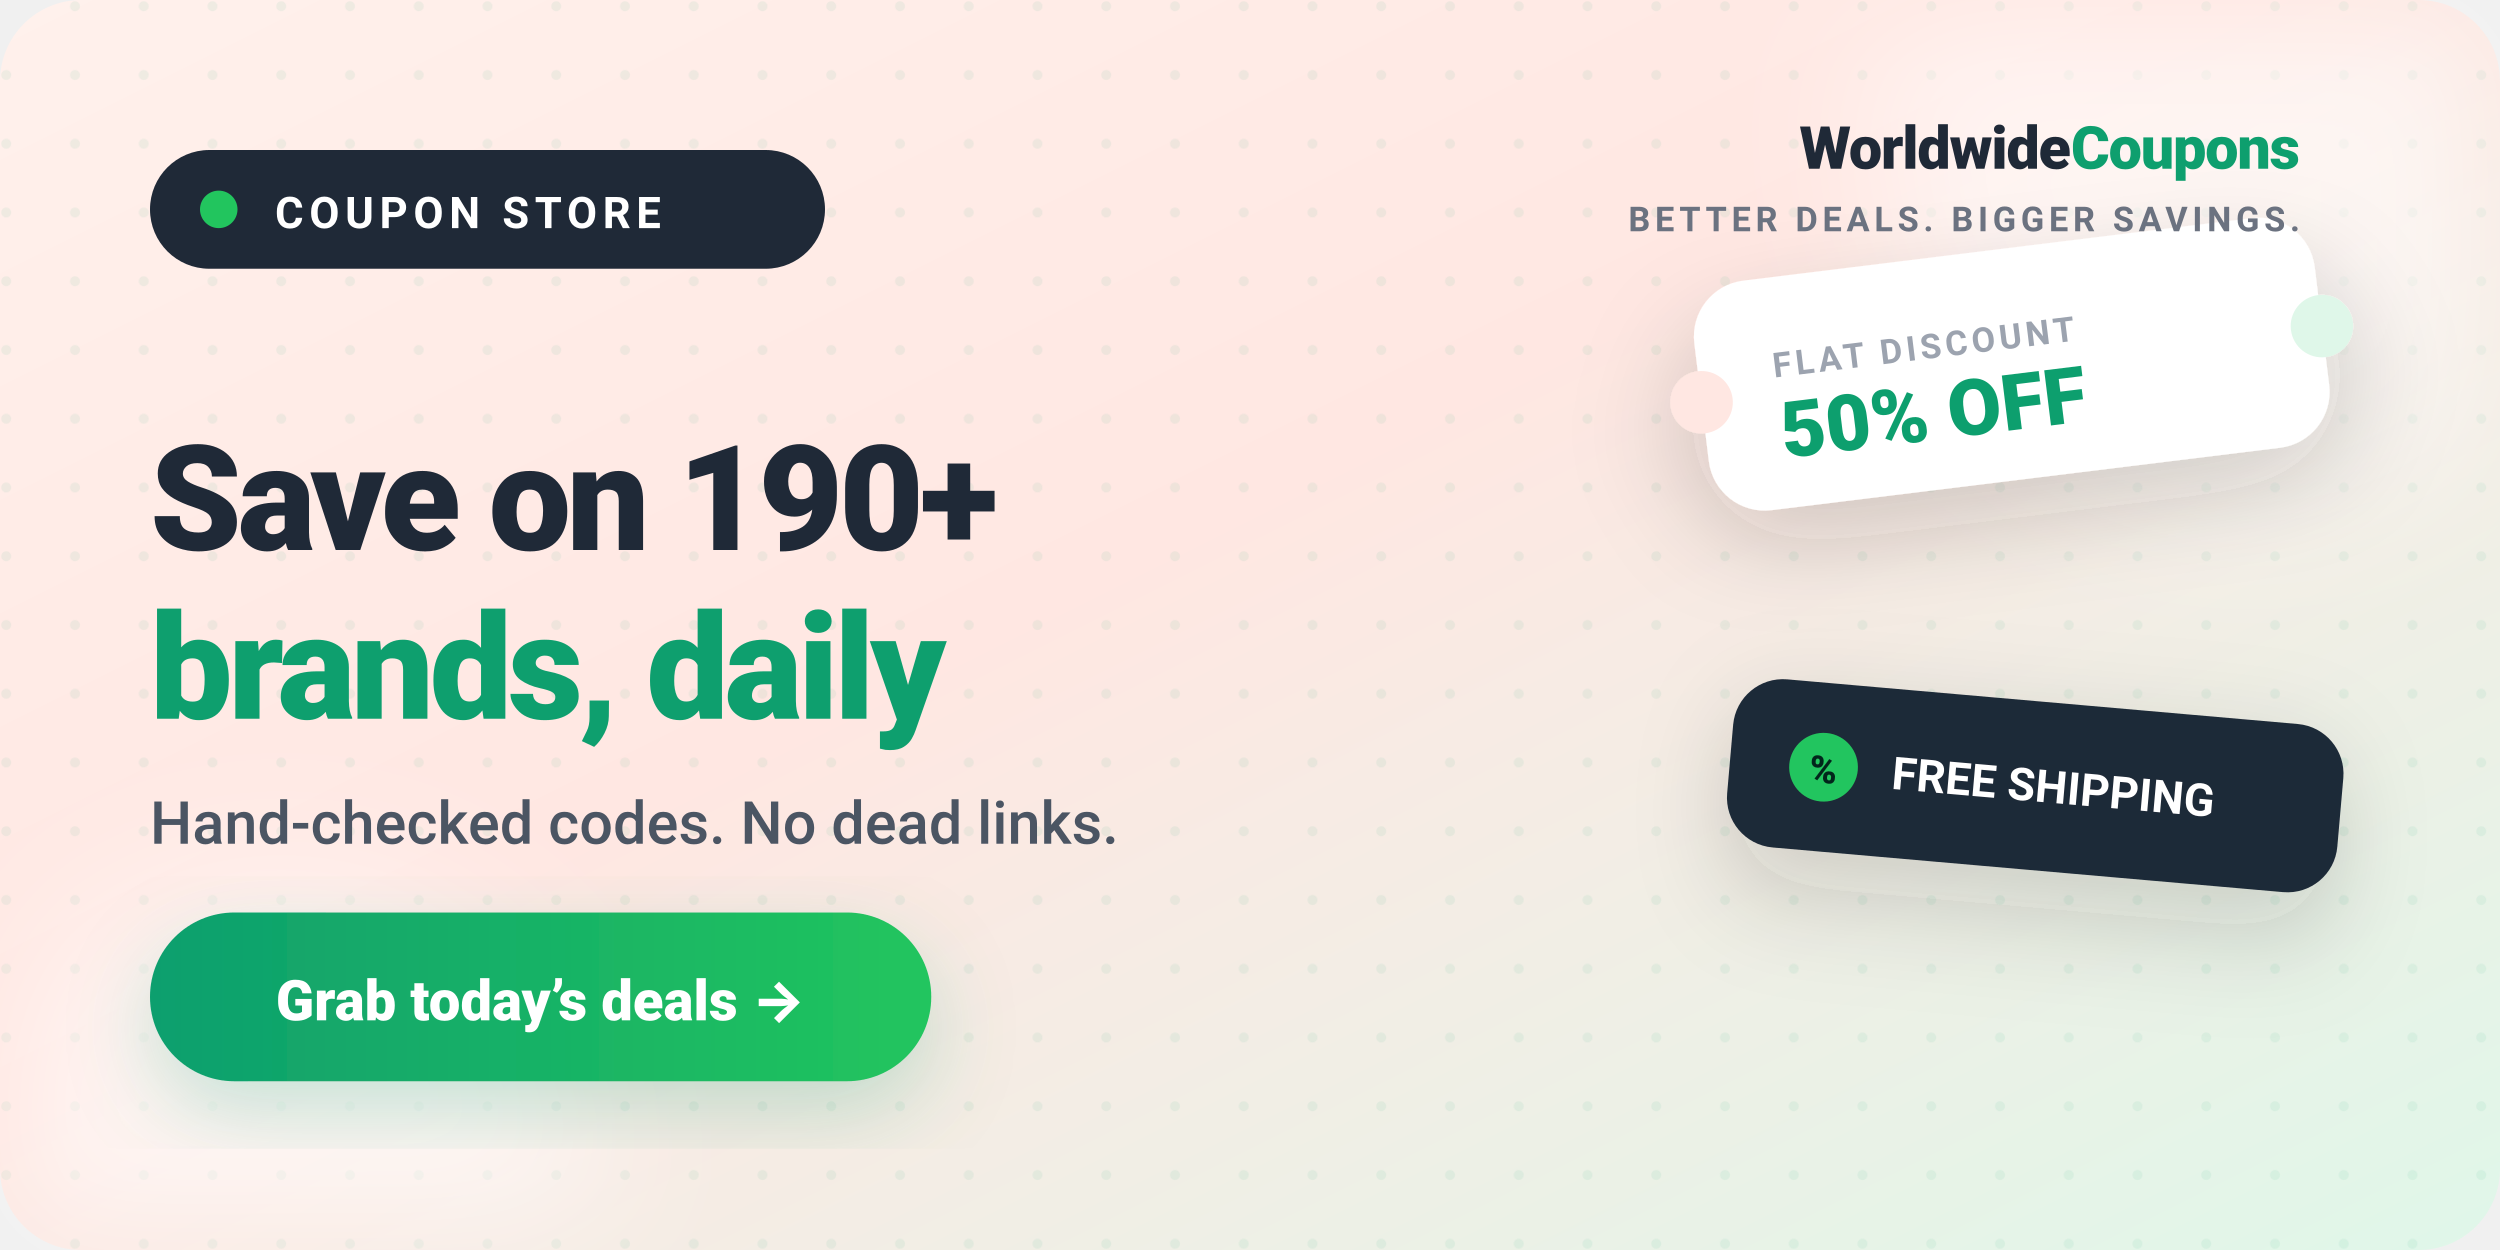
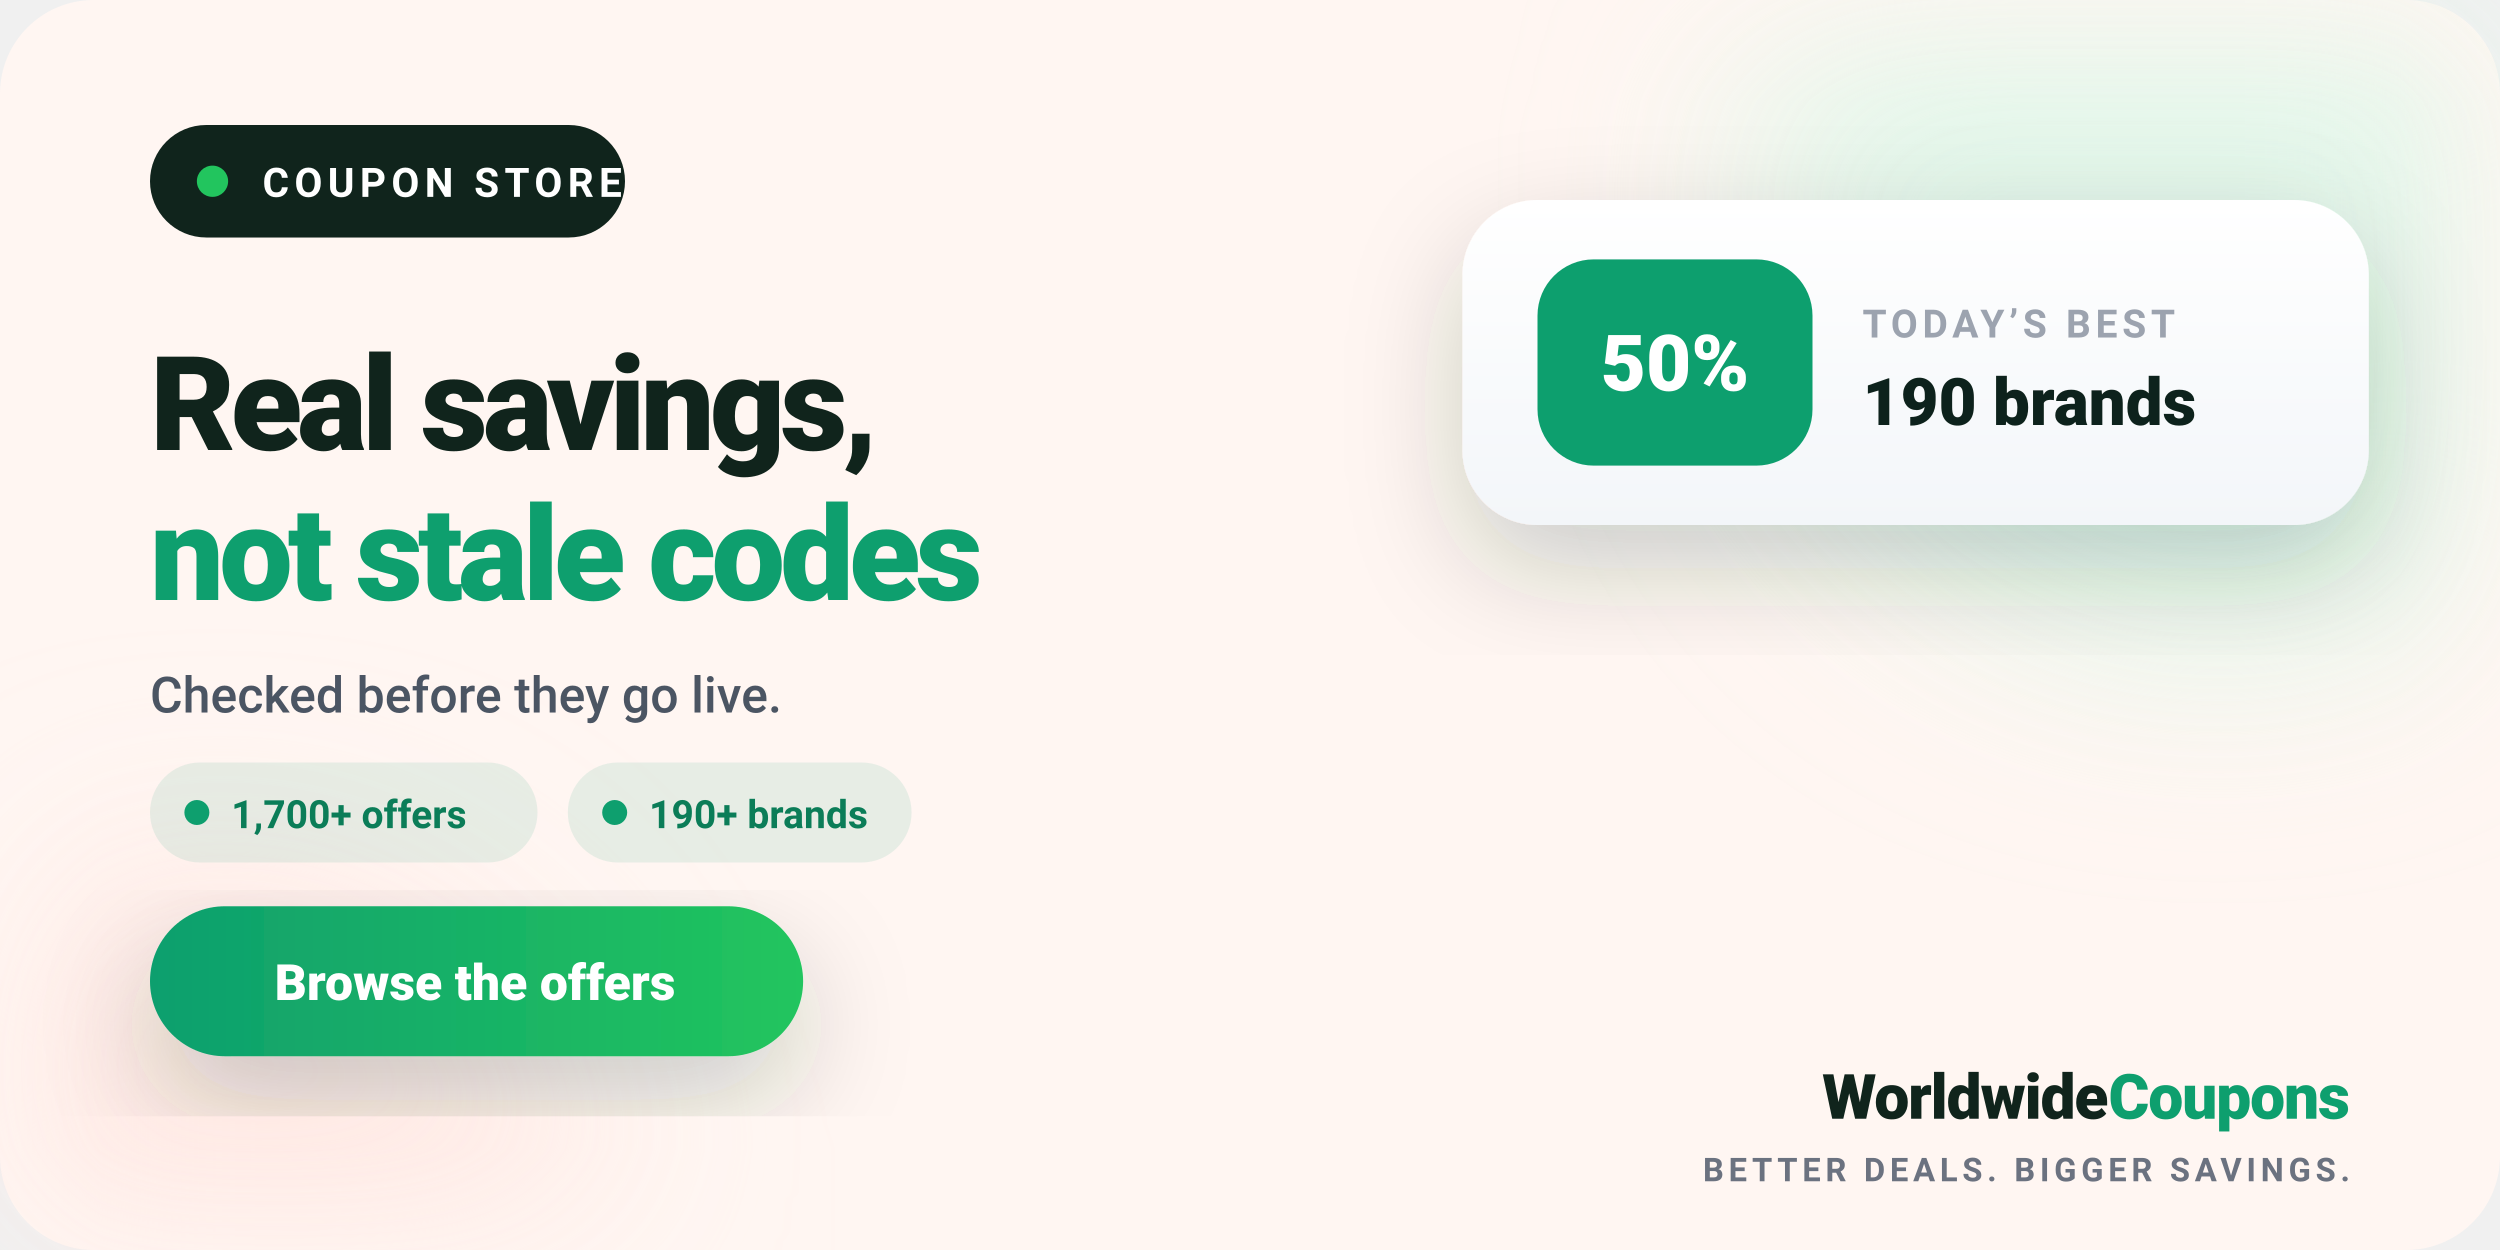
- <svg xmlns="http://www.w3.org/2000/svg" viewBox="0 0 800 400" width="800" height="400" role="img" aria-label="Save on 190 plus brands every day — WorldwideCoupons">
+ <svg xmlns="http://www.w3.org/2000/svg" viewBox="0 0 800 400" width="800" height="400" role="img" aria-label="Real savings, not stale codes — WorldwideCoupons">
  <defs>
-     <filter id="soft" x="-40%" y="-40%" width="180%" height="180%">
-       <feDropShadow dx="0" dy="10" stdDeviation="14" flood-color="#0E9F6E" flood-opacity="0.22" />
+     <filter id="lift" x="-40%" y="-40%" width="180%" height="180%">
+       <feDropShadow dx="0" dy="14" stdDeviation="18" flood-color="#0B3B2A" flood-opacity="0.2" />
    </filter>
-     <filter id="card" x="-40%" y="-40%" width="180%" height="180%">
-       <feDropShadow dx="0" dy="12" stdDeviation="16" flood-color="#1F2937" flood-opacity="0.18" />
+     <filter id="glow" x="-60%" y="-60%" width="220%" height="220%">
+       <feGaussianBlur stdDeviation="34" />
    </filter>
-     <filter id="blur" x="-50%" y="-50%" width="200%" height="200%">
-       <feGaussianBlur stdDeviation="24" />
-     </filter>
-     <pattern id="dots" width="22" height="22" patternUnits="userSpaceOnUse">
-       <circle cx="2" cy="2" r="1.6" fill="#0E9F6E" opacity="0.13" />
-     </pattern>
-     <linearGradient id="bg" x1="0" y1="0" x2="1" y2="1">
-       <stop offset="0%" stop-color="#FFF1EC" />
-       <stop offset="45%" stop-color="#FFE7E2" />
-       <stop offset="100%" stop-color="#DFF7E9" />
-     </linearGradient>
    <linearGradient id="cta" x1="0" y1="0" x2="1" y2="0">
      <stop offset="0%" stop-color="#0E9F6E" />
      <stop offset="100%" stop-color="#22C55E" />
    </linearGradient>
+     <linearGradient id="panel" x1="0" y1="0" x2="1" y2="1">
+       <stop offset="0%" stop-color="#06301F" />
+       <stop offset="55%" stop-color="#0B5B3E" />
+       <stop offset="100%" stop-color="#0E9F6E" />
+     </linearGradient>
+     <linearGradient id="card" x1="0" y1="0" x2="0" y2="1">
+       <stop offset="0%" stop-color="#FFFFFF" />
+       <stop offset="100%" stop-color="#F3F6F9" />
+     </linearGradient>
  </defs>
-   <rect width="800" height="400" rx="26" fill="url(#bg)" />
-   <rect width="800" height="400" rx="26" fill="url(#dots)" opacity="0.5" />
-   <g filter="url(#blur)" opacity="0.55">
-     <circle cx="720" cy="40" r="120" fill="#FFFFFF" />
-     <circle cx="90" cy="380" r="100" fill="#FFFFFF" />
+   <rect width="800" height="400" rx="30" fill="#FFF6F2" />
+   <g clip-path="inset(0 round 30)">
+     <circle cx="710" cy="60" r="150" fill="#DFF7E9" opacity="0.9" filter="url(#glow)" />
+     <circle cx="70" cy="400" r="120" fill="#FFE7E2" opacity="0.9" filter="url(#glow)" />
  </g>
-   <g transform="translate(48 48)">
-     <rect width="216" height="38" rx="19" fill="#1F2937" />
-     <circle cx="22" cy="19" r="6" fill="#22C55E" />
-     <text x="40" y="25" font-size="14" font-weight="700" letter-spacing="1.8" fill="#FFFFFF" font-family="ui-sans-serif, system-ui, -apple-system, 'Segoe UI', Roboto, sans-serif">COUPON STORE</text>
+   <g transform="translate(48 40)">
+     <rect width="152" height="36" rx="18" fill="#10241C" />
+     <circle cx="20" cy="18" r="5" fill="#22C55E" />
+     <text x="36" y="23" font-size="13" font-weight="700" letter-spacing="1.7" fill="#FFFFFF" font-family="ui-sans-serif, system-ui, -apple-system, 'Segoe UI', Roboto, sans-serif">COUPON STORE</text>
  </g>
-   <text x="48" y="176" font-size="47" font-weight="800" fill="#1F2937" letter-spacing="-1.4" font-family="ui-sans-serif, system-ui, -apple-system, 'Segoe UI', Roboto, sans-serif">Save on 190+</text>
-   <text x="48" y="230" font-size="47" font-weight="800" fill="#0E9F6E" letter-spacing="-1.4" font-family="ui-sans-serif, system-ui, -apple-system, 'Segoe UI', Roboto, sans-serif">brands, daily</text>
-   <text x="48" y="270" font-size="19" font-weight="500" fill="#4B5563" font-family="ui-sans-serif, system-ui, -apple-system, 'Segoe UI', Roboto, sans-serif">Hand-checked codes. No dead links.</text>
-   <g transform="translate(48 292)" filter="url(#soft)">
-     <rect width="250" height="54" rx="27" fill="url(#cta)" />
-     <text x="125" y="34.5" text-anchor="middle" font-size="18" font-weight="800" fill="#FFFFFF" font-family="ui-sans-serif, system-ui, -apple-system, 'Segoe UI', Roboto, sans-serif">Grab today’s deals →</text>
+   <text x="48" y="144" font-size="42" font-weight="800" fill="#10241C" text-anchor="start" letter-spacing="-1.6" font-family="ui-sans-serif, system-ui, -apple-system, 'Segoe UI', Roboto, sans-serif">Real savings,</text>
+   <text x="48" y="192" font-size="42" font-weight="800" fill="#0E9F6E" text-anchor="start" letter-spacing="-1.6" font-family="ui-sans-serif, system-ui, -apple-system, 'Segoe UI', Roboto, sans-serif">not stale codes</text>
+   <text x="48" y="228" font-size="16" font-weight="500" fill="#4B5563" text-anchor="start" letter-spacing="0" font-family="ui-sans-serif, system-ui, -apple-system, 'Segoe UI', Roboto, sans-serif">Checked before they go live.</text>
+   <g transform="translate(48 244)">
+     <rect width="124" height="32" rx="16" fill="#0E9F6E" fill-opacity="0.1" />
+     <circle cx="15" cy="16" r="4" fill="#0E9F6E" />
+     <text x="26" y="21" font-size="12.5" font-weight="700" fill="#0B7D58" font-family="ui-sans-serif, system-ui, -apple-system, 'Segoe UI', Roboto, sans-serif">1,700+ offers</text>
  </g>
-   <g filter="url(#card)" transform="translate(540 92) rotate(-7)">
-     <rect width="200" height="74" rx="18" fill="#FFFFFF" />
-     <circle cx="0" cy="37" r="10" fill="#FFE7E2" />
-     <circle cx="200" cy="37" r="10" fill="#DFF7E9" />
-     <text x="24" y="32" font-size="11" font-weight="700" letter-spacing="1.3" fill="#9CA3AF" font-family="ui-sans-serif, system-ui, -apple-system, 'Segoe UI', Roboto, sans-serif">FLAT DISCOUNT</text>
-     <text x="24" y="58" font-size="25" font-weight="800" fill="#0E9F6E" font-family="ui-sans-serif, system-ui, -apple-system, 'Segoe UI', Roboto, sans-serif">50% OFF</text>
+   <g transform="translate(181.7 244)">
+     <rect width="110" height="32" rx="16" fill="#0E9F6E" fill-opacity="0.1" />
+     <circle cx="15" cy="16" r="4" fill="#0E9F6E" />
+     <text x="26" y="21" font-size="12.5" font-weight="700" fill="#0B7D58" font-family="ui-sans-serif, system-ui, -apple-system, 'Segoe UI', Roboto, sans-serif">190+ brands</text>
  </g>
-   <g filter="url(#card)" transform="translate(556 216) rotate(5)">
-     <rect width="196" height="54" rx="16" fill="#1F2937" />
-     <circle cx="30" cy="27" r="11" fill="#22C55E" />
-     <text x="30" y="32" text-anchor="middle" font-size="12" font-weight="800" fill="#06281C" font-family="ui-sans-serif, system-ui, -apple-system, 'Segoe UI', Roboto, sans-serif">%</text>
-     <text x="52" y="32" font-size="14.5" font-weight="700" fill="#FFFFFF" font-family="ui-sans-serif, system-ui, -apple-system, 'Segoe UI', Roboto, sans-serif">FREE SHIPPING</text>
+   <g transform="translate(48 290)" filter="url(#lift)">
+     <rect width="209" height="48" rx="24" fill="url(#cta)" />
+     <text x="104" y="30" text-anchor="middle" font-size="16" font-weight="800" fill="#FFFFFF" font-family="ui-sans-serif, system-ui, -apple-system, 'Segoe UI', Roboto, sans-serif">Browse the offers</text>
  </g>
-   <g transform="translate(736 54)">
-     <text x="0" y="0" text-anchor="end" font-size="19" font-weight="800" fill="#1F2937" letter-spacing="-0.4" font-family="ui-sans-serif, system-ui, -apple-system, 'Segoe UI', Roboto, sans-serif">Worldwide<tspan fill="#0E9F6E">Coupons</tspan>
+   <g transform="translate(468 64)" filter="url(#lift)">
+     <rect width="290" height="104" rx="24" fill="url(#card)" />
+     <rect x="24" y="19" width="88" height="66" rx="18" fill="#0E9F6E" />
+     <text x="68" y="61" text-anchor="middle" font-size="25" font-weight="800" fill="#FFFFFF" font-family="ui-sans-serif, system-ui, -apple-system, 'Segoe UI', Roboto, sans-serif">50%</text>
+     <text x="128" y="44" font-size="12.5" font-weight="700" letter-spacing="1.5" fill="#9CA3AF" font-family="ui-sans-serif, system-ui, -apple-system, 'Segoe UI', Roboto, sans-serif">TODAY’S BEST</text>
+     <text x="128" y="72" font-size="21" font-weight="800" fill="#10241C" font-family="ui-sans-serif, system-ui, -apple-system, 'Segoe UI', Roboto, sans-serif">190 brands</text>
+   </g>
+   <g transform="translate(752 358)">
+     <text x="0" y="0" text-anchor="end" font-size="20" font-weight="800" fill="#10241C" letter-spacing="-0.4" font-family="ui-sans-serif, system-ui, -apple-system, 'Segoe UI', Roboto, sans-serif">Worldwide<tspan fill="#0E9F6E">Coupons</tspan>
    </text>
-     <text x="0" y="20" text-anchor="end" font-size="11" font-weight="600" fill="#6B7280" letter-spacing="1.5" font-family="ui-sans-serif, system-ui, -apple-system, 'Segoe UI', Roboto, sans-serif">BETTER DEALS. BIGGER SAVINGS.</text>
+     <text x="0" y="20" text-anchor="end" font-size="10.5" font-weight="600" fill="#6B7280" fill-opacity="1" letter-spacing="1.5" font-family="ui-sans-serif, system-ui, -apple-system, 'Segoe UI', Roboto, sans-serif">BETTER DEALS. BIGGER SAVINGS.</text>
  </g>
</svg>
